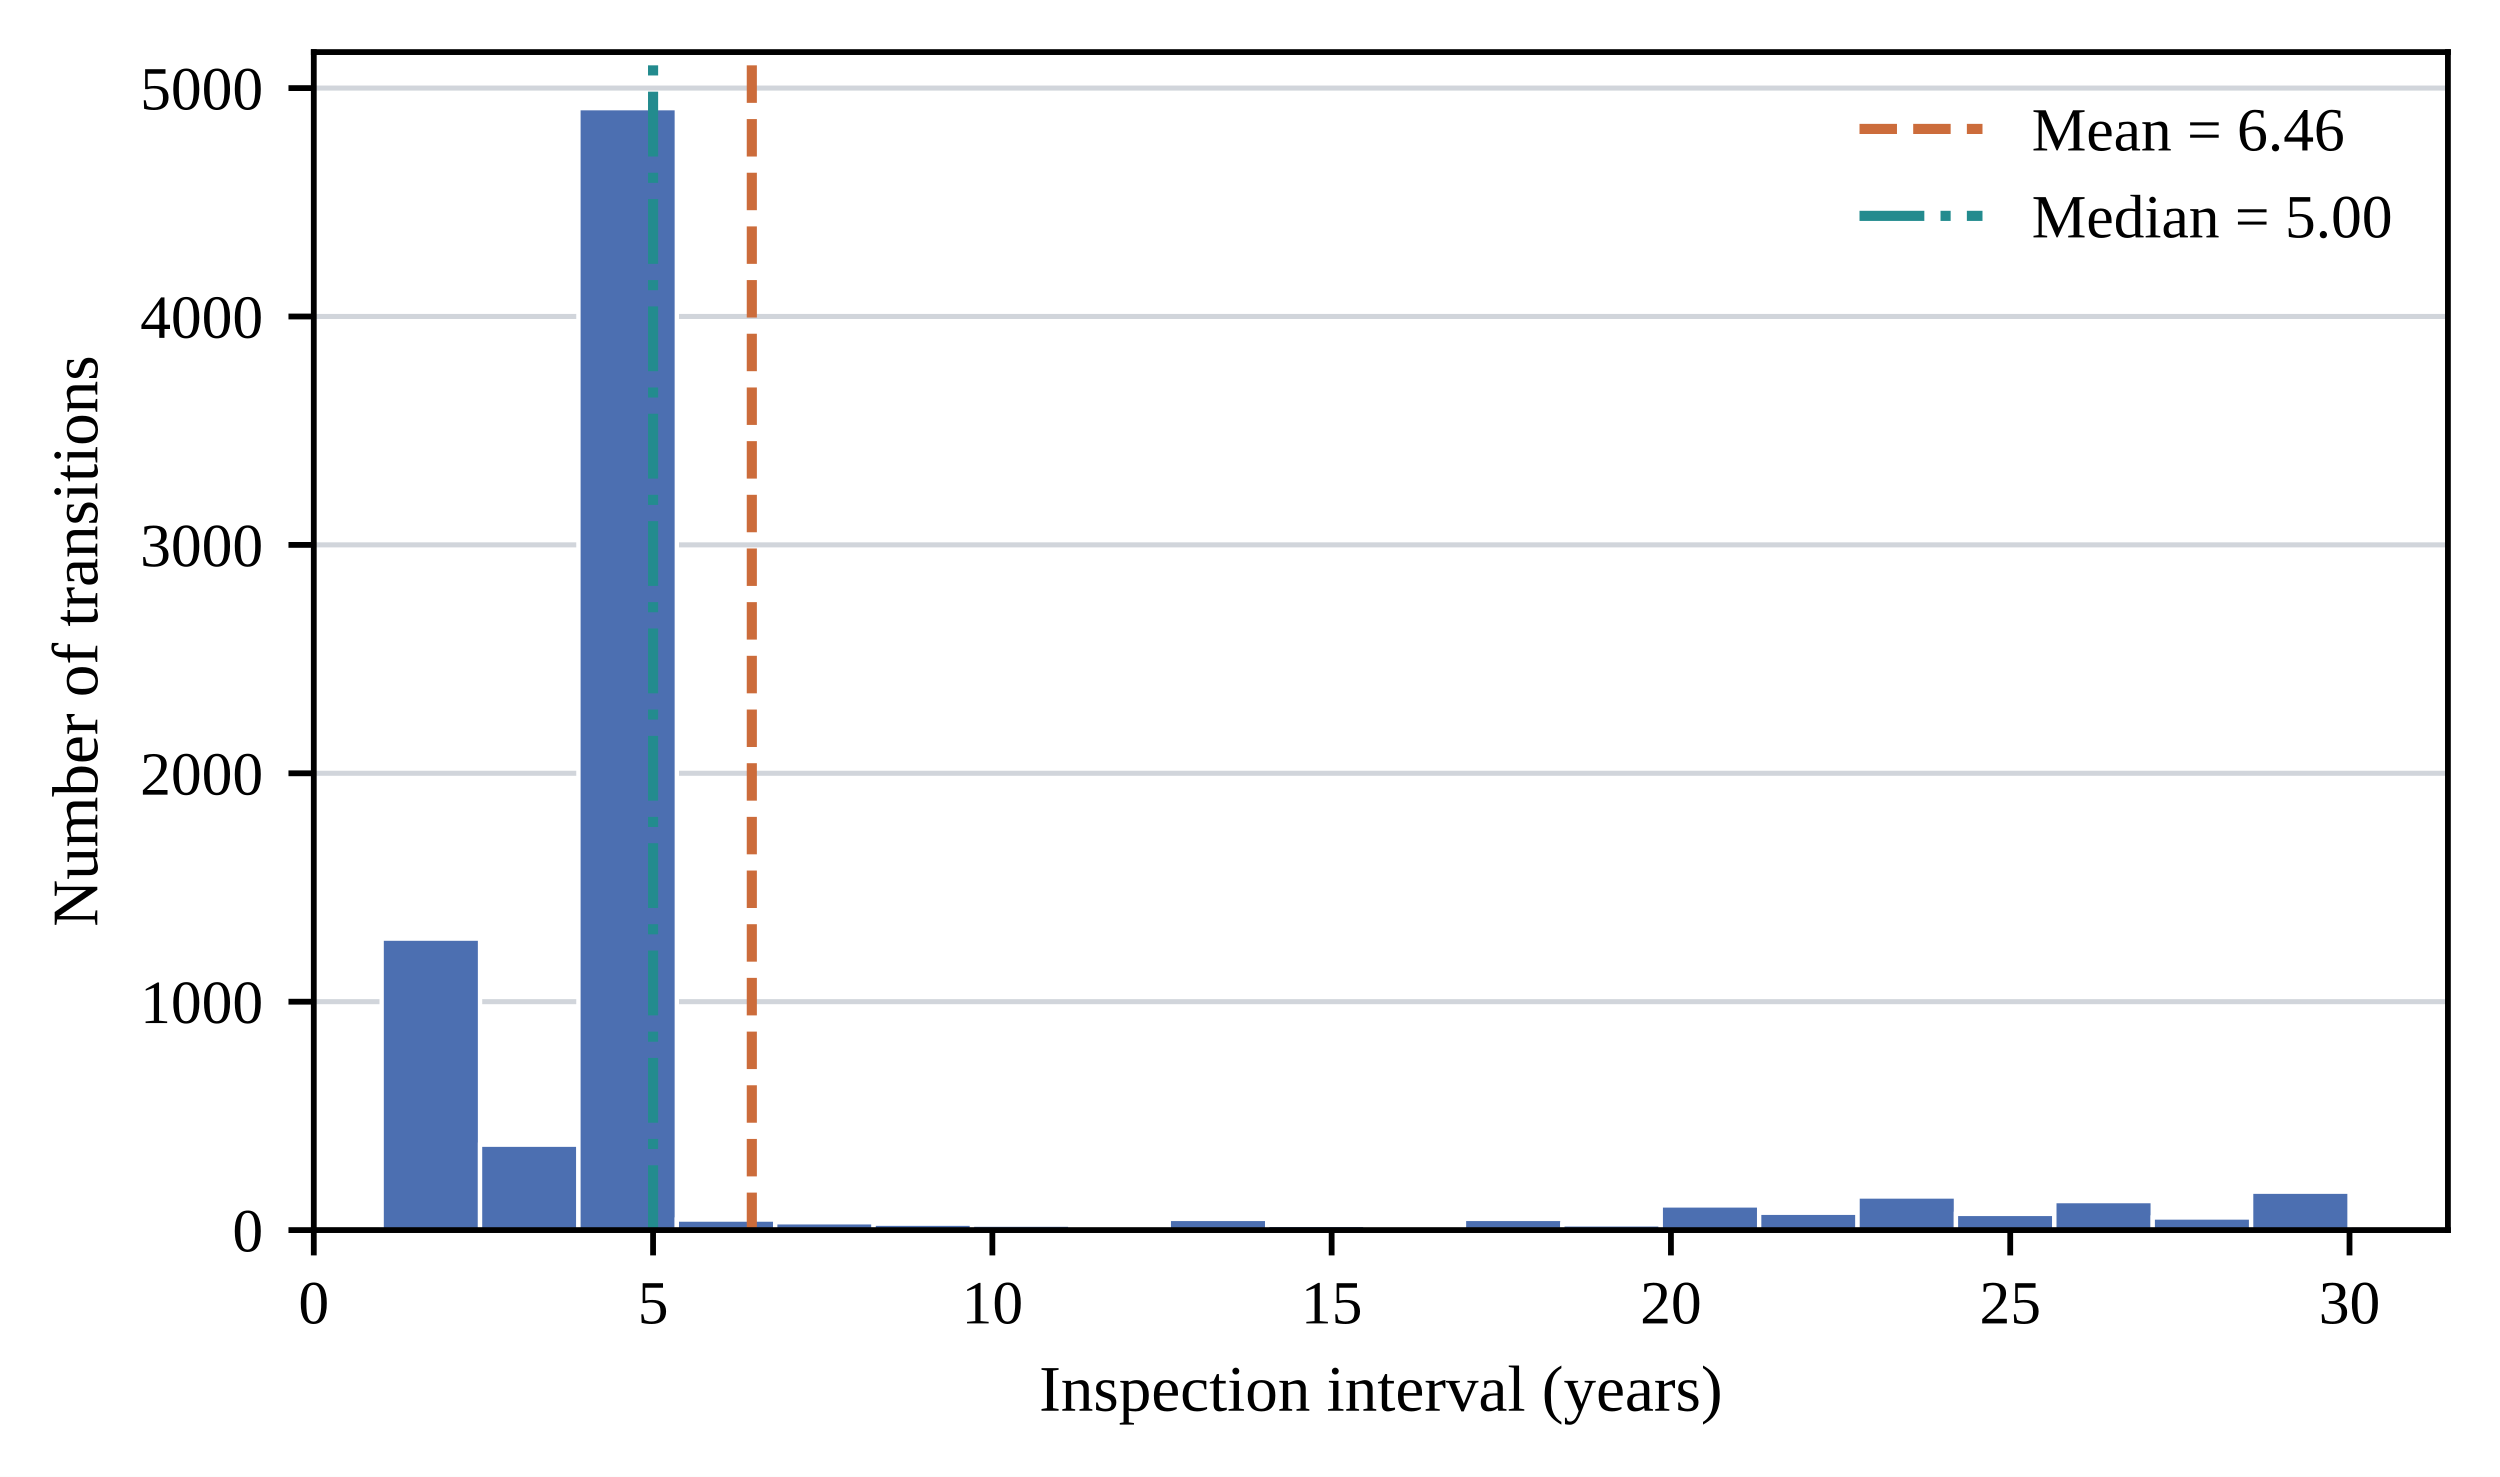
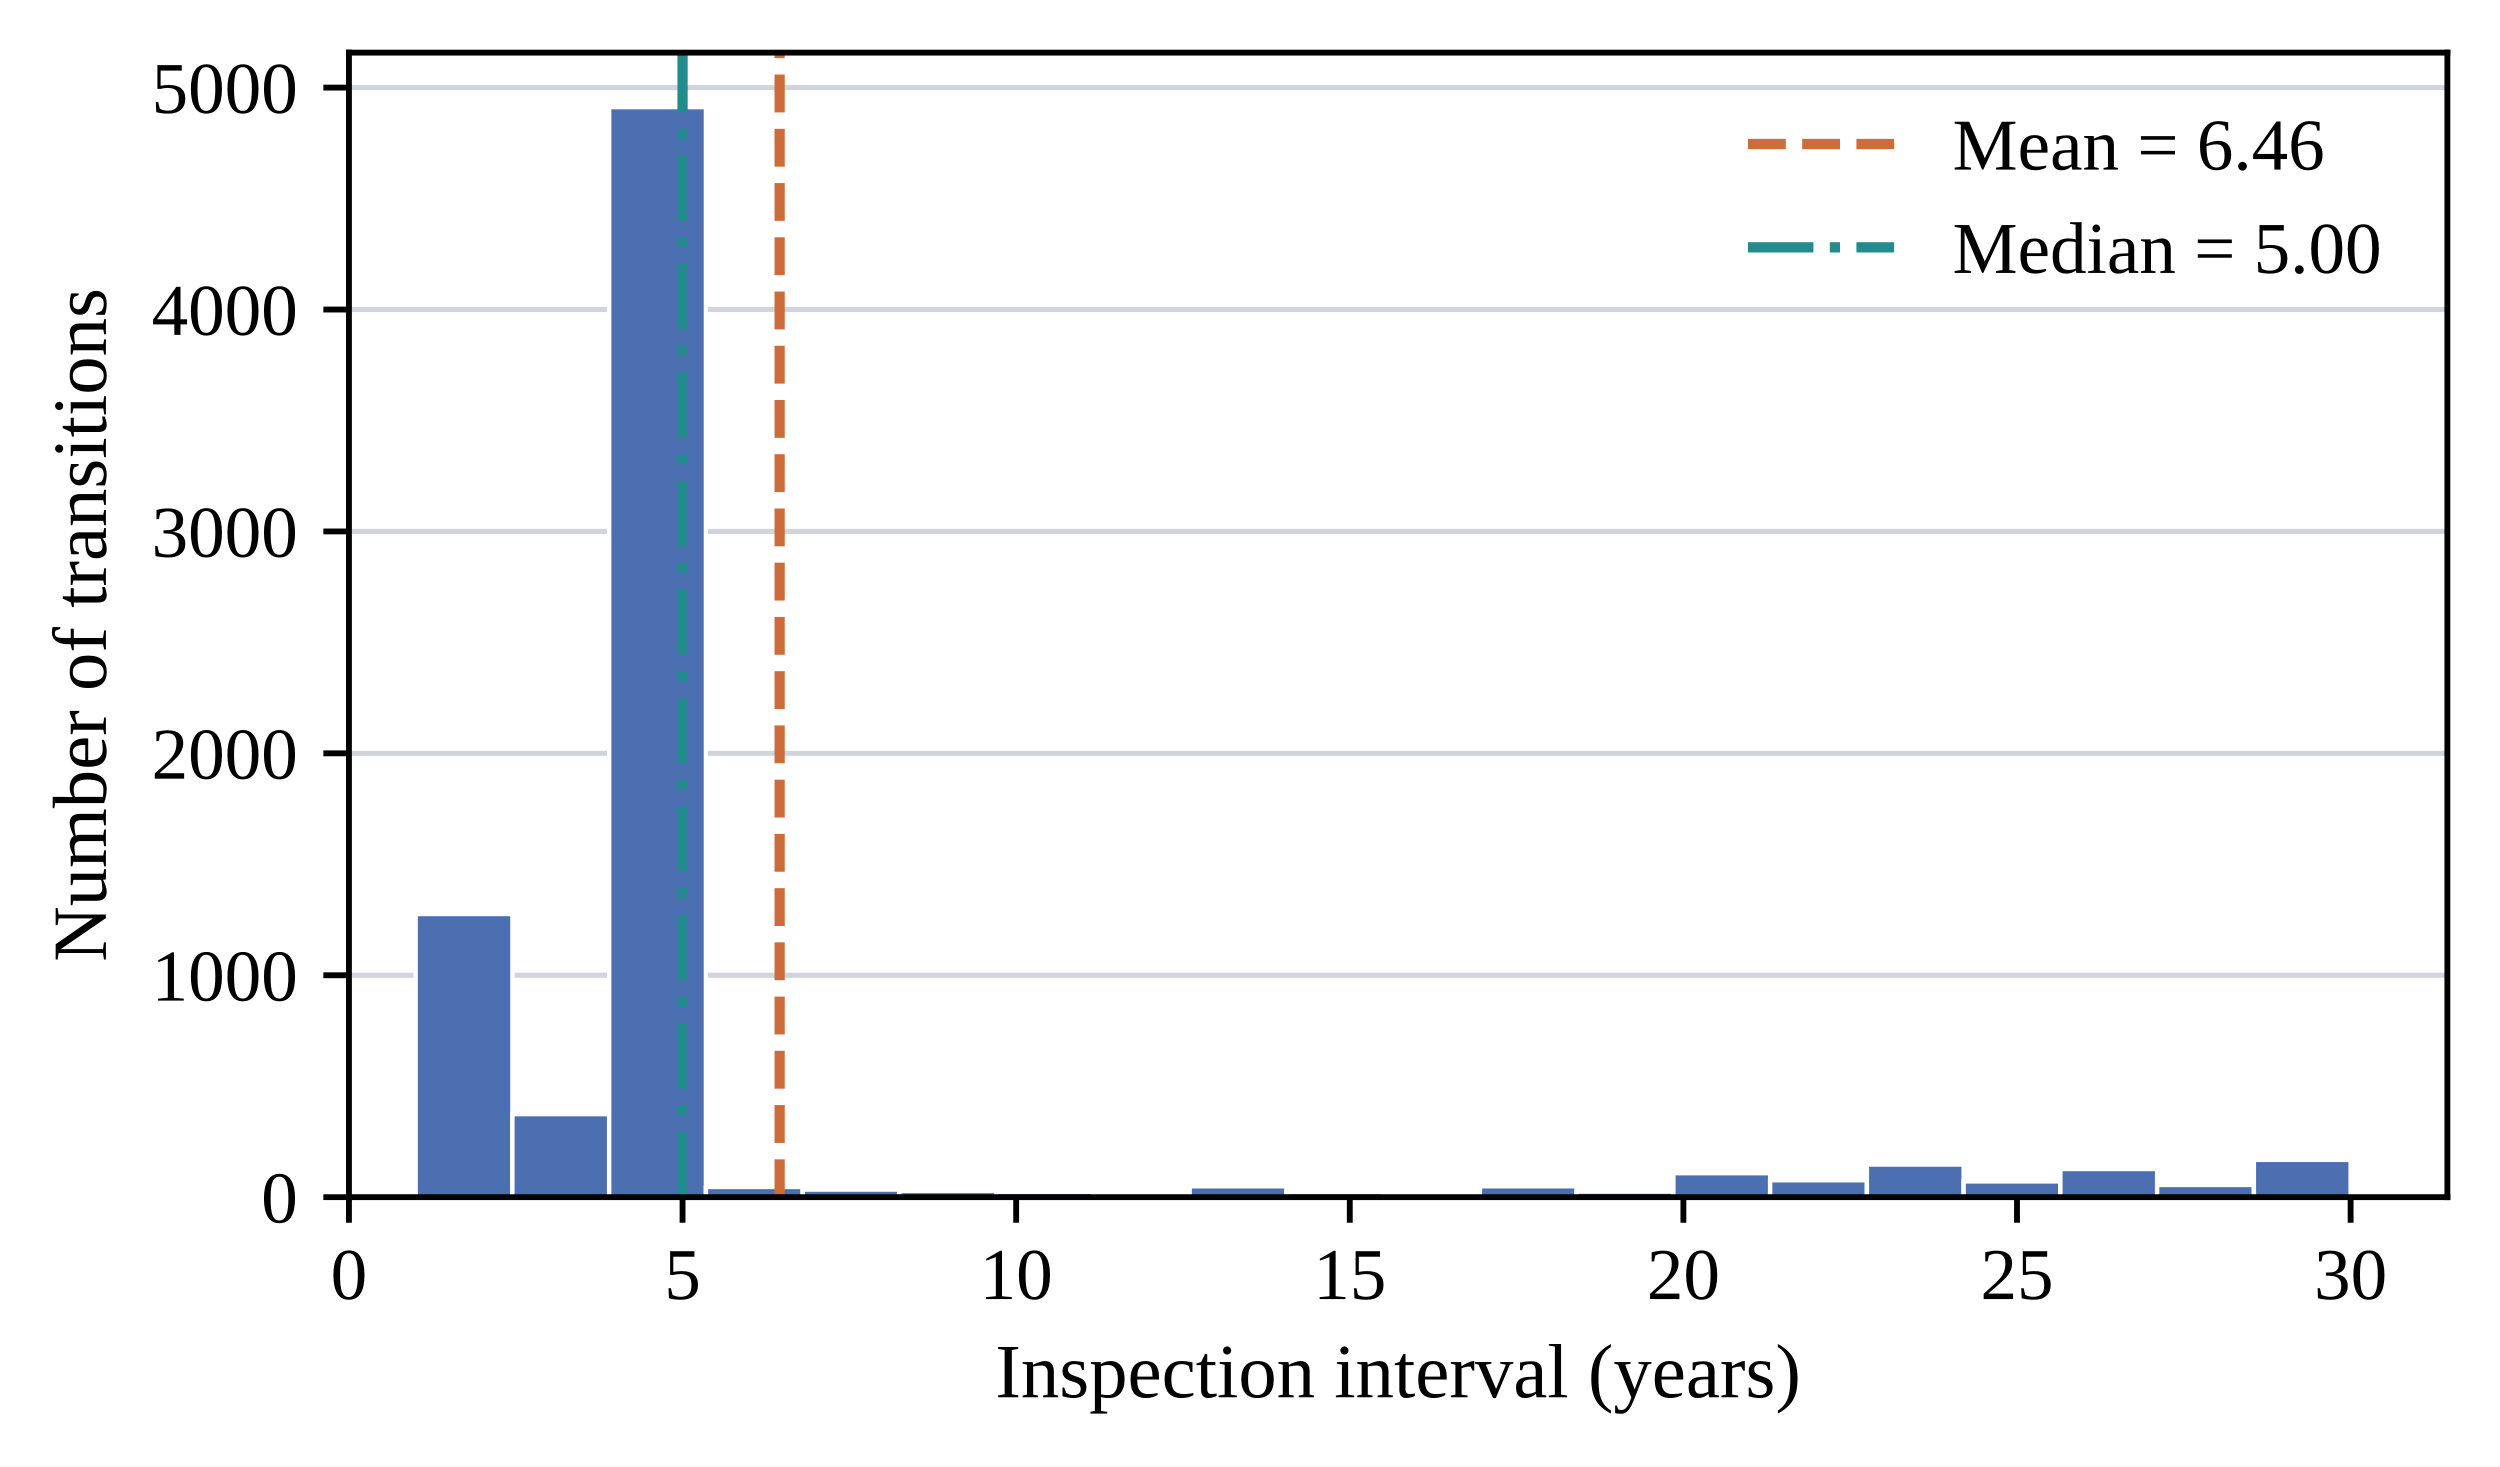
- <svg xmlns="http://www.w3.org/2000/svg" xmlns:xlink="http://www.w3.org/1999/xlink" width="345.575pt" height="204.147pt" viewBox="0 0 345.575 204.147" version="1.1">
+ <svg xmlns="http://www.w3.org/2000/svg" xmlns:xlink="http://www.w3.org/1999/xlink" width="342.017pt" height="200.619pt" viewBox="0 0 342.017 200.619" version="1.1">
  <defs>
    <style type="text/css">*{stroke-linejoin: round; stroke-linecap: butt}</style>
  </defs>
  <g id="figure_1">
    <g id="patch_1">
-       <path d="M 0 204.147  L 345.575 204.147  L 345.575 0  L 0 0  z " style="fill: #ffffff" />
+       <path d="M 0 200.619  L 342.017 200.619  L 342.017 0  L 0 0  z " style="fill: #ffffff" />
    </g>
    <g id="axes_1">
      <g id="patch_2">
-         <path d="M 43.375 170.035  L 338.375 170.035  L 338.375 7.2  L 43.375 7.2  z " style="fill: #ffffff" />
+         <path d="M 47.737 163.78  L 334.817 163.78  L 334.817 7.2  L 47.737 7.2  z " style="fill: #ffffff" />
      </g>
      <g id="matplotlib.axis_1">
        <g id="xtick_1">
          <g id="line2d_1">
            <defs>
-               <path id="mfa1c04d123" d="M 0 0  L 0 3.5  " style="stroke: #000000; stroke-width: 0.8" />
+               <path id="m4e313c8365" d="M 0 0  L 0 3.5  " style="stroke: #000000; stroke-width: 0.8" />
            </defs>
            <g>
-               <use xlink:href="#mfa1c04d123" x="43.375" y="170.035" style="stroke: #000000; stroke-width: 0.8" />
+               <use xlink:href="#m4e313c8365" x="47.737" y="163.78" style="stroke: #000000; stroke-width: 0.8" />
            </g>
          </g>
          <g id="text_1">
-             <text style="font: 8.5px 'Times New Roman', 'Nimbus Roman', 'DejaVu Serif', serif; text-anchor: middle" x="43.375" y="182.937" transform="rotate(-0 43.37453 182.9372)">0</text>
+             <text style="font: 10px 'Times New Roman', 'Nimbus Roman', 'DejaVu Serif', serif; text-anchor: middle" x="47.737" y="177.724" transform="rotate(-0 47.73695 177.7237)">0</text>
          </g>
        </g>
        <g id="xtick_2">
          <g id="line2d_2">
            <g>
-               <use xlink:href="#mfa1c04d123" x="90.274" y="170.035" style="stroke: #000000; stroke-width: 0.8" />
+               <use xlink:href="#m4e313c8365" x="93.378" y="163.78" style="stroke: #000000; stroke-width: 0.8" />
            </g>
          </g>
          <g id="text_2">
-             <text style="font: 8.5px 'Times New Roman', 'Nimbus Roman', 'DejaVu Serif', serif; text-anchor: middle" x="90.274" y="182.937" transform="rotate(-0 90.27437 182.9372)">5</text>
+             <text style="font: 10px 'Times New Roman', 'Nimbus Roman', 'DejaVu Serif', serif; text-anchor: middle" x="93.378" y="177.724" transform="rotate(-0 93.37765 177.7237)">5</text>
          </g>
        </g>
        <g id="xtick_3">
          <g id="line2d_3">
            <g>
-               <use xlink:href="#mfa1c04d123" x="137.174" y="170.035" style="stroke: #000000; stroke-width: 0.8" />
+               <use xlink:href="#m4e313c8365" x="139.018" y="163.78" style="stroke: #000000; stroke-width: 0.8" />
            </g>
          </g>
          <g id="text_3">
-             <text style="font: 8.5px 'Times New Roman', 'Nimbus Roman', 'DejaVu Serif', serif; text-anchor: middle" x="137.174" y="182.937" transform="rotate(-0 137.1742 182.9372)">10</text>
+             <text style="font: 10px 'Times New Roman', 'Nimbus Roman', 'DejaVu Serif', serif; text-anchor: middle" x="139.018" y="177.724" transform="rotate(-0 139.0184 177.7237)">10</text>
          </g>
        </g>
        <g id="xtick_4">
          <g id="line2d_4">
            <g>
-               <use xlink:href="#mfa1c04d123" x="184.074" y="170.035" style="stroke: #000000; stroke-width: 0.8" />
+               <use xlink:href="#m4e313c8365" x="184.659" y="163.78" style="stroke: #000000; stroke-width: 0.8" />
            </g>
          </g>
          <g id="text_4">
-             <text style="font: 8.5px 'Times New Roman', 'Nimbus Roman', 'DejaVu Serif', serif; text-anchor: middle" x="184.074" y="182.937" transform="rotate(-0 184.0741 182.9372)">15</text>
+             <text style="font: 10px 'Times New Roman', 'Nimbus Roman', 'DejaVu Serif', serif; text-anchor: middle" x="184.659" y="177.724" transform="rotate(-0 184.6591 177.7237)">15</text>
          </g>
        </g>
        <g id="xtick_5">
          <g id="line2d_5">
            <g>
-               <use xlink:href="#mfa1c04d123" x="230.974" y="170.035" style="stroke: #000000; stroke-width: 0.8" />
+               <use xlink:href="#m4e313c8365" x="230.3" y="163.78" style="stroke: #000000; stroke-width: 0.8" />
            </g>
          </g>
          <g id="text_5">
-             <text style="font: 8.5px 'Times New Roman', 'Nimbus Roman', 'DejaVu Serif', serif; text-anchor: middle" x="230.974" y="182.937" transform="rotate(-0 230.9739 182.9372)">20</text>
+             <text style="font: 10px 'Times New Roman', 'Nimbus Roman', 'DejaVu Serif', serif; text-anchor: middle" x="230.3" y="177.724" transform="rotate(-0 230.2998 177.7237)">20</text>
          </g>
        </g>
        <g id="xtick_6">
          <g id="line2d_6">
            <g>
-               <use xlink:href="#mfa1c04d123" x="277.874" y="170.035" style="stroke: #000000; stroke-width: 0.8" />
+               <use xlink:href="#m4e313c8365" x="275.94" y="163.78" style="stroke: #000000; stroke-width: 0.8" />
            </g>
          </g>
          <g id="text_6">
-             <text style="font: 8.5px 'Times New Roman', 'Nimbus Roman', 'DejaVu Serif', serif; text-anchor: middle" x="277.874" y="182.937" transform="rotate(-0 277.8737 182.9372)">25</text>
+             <text style="font: 10px 'Times New Roman', 'Nimbus Roman', 'DejaVu Serif', serif; text-anchor: middle" x="275.94" y="177.724" transform="rotate(-0 275.9405 177.7237)">25</text>
          </g>
        </g>
        <g id="xtick_7">
          <g id="line2d_7">
            <g>
-               <use xlink:href="#mfa1c04d123" x="324.774" y="170.035" style="stroke: #000000; stroke-width: 0.8" />
+               <use xlink:href="#m4e313c8365" x="321.581" y="163.78" style="stroke: #000000; stroke-width: 0.8" />
            </g>
          </g>
          <g id="text_7">
-             <text style="font: 8.5px 'Times New Roman', 'Nimbus Roman', 'DejaVu Serif', serif; text-anchor: middle" x="324.774" y="182.937" transform="rotate(-0 324.7736 182.9372)">30</text>
+             <text style="font: 10px 'Times New Roman', 'Nimbus Roman', 'DejaVu Serif', serif; text-anchor: middle" x="321.581" y="177.724" transform="rotate(-0 321.5811 177.7237)">30</text>
          </g>
        </g>
        <g id="text_8">
-           <text style="font: 9px 'Times New Roman', 'Nimbus Roman', 'DejaVu Serif', serif; text-anchor: middle" x="190.875" y="195.005" transform="rotate(-0 190.8745 195.0048)">Inspection interval (years)</text>
+           <text style="font: 10.5px 'Times New Roman', 'Nimbus Roman', 'DejaVu Serif', serif; text-anchor: middle" x="191.277" y="191.154" transform="rotate(-0 191.277 191.1538)">Inspection interval (years)</text>
        </g>
      </g>
      <g id="matplotlib.axis_2">
        <g id="ytick_1">
          <g id="line2d_8">
-             <path d="M 43.375 170.035  L 338.375 170.035  " clip-path="url(#p110e506aec)" style="fill: none; stroke: #d1d5db; stroke-width: 0.7; stroke-linecap: square" />
+             <path d="M 47.737 163.78  L 334.817 163.78  " clip-path="url(#p2de3e04d28)" style="fill: none; stroke: #d1d5db; stroke-width: 0.7; stroke-linecap: square" />
          </g>
          <g id="line2d_9">
            <defs>
-               <path id="m1f6aa12c6d" d="M 0 0  L -3.5 0  " style="stroke: #000000; stroke-width: 0.8" />
+               <path id="mf501152177" d="M 0 0  L -3.5 0  " style="stroke: #000000; stroke-width: 0.8" />
            </defs>
            <g>
-               <use xlink:href="#m1f6aa12c6d" x="43.375" y="170.035" style="stroke: #000000; stroke-width: 0.8" />
+               <use xlink:href="#mf501152177" x="47.737" y="163.78" style="stroke: #000000; stroke-width: 0.8" />
            </g>
          </g>
          <g id="text_9">
-             <text style="font: 8.5px 'Times New Roman', 'Nimbus Roman', 'DejaVu Serif', serif; text-anchor: end" x="36.375" y="172.986" transform="rotate(-0 36.37453 172.9861)">0</text>
+             <text style="font: 10px 'Times New Roman', 'Nimbus Roman', 'DejaVu Serif', serif; text-anchor: end" x="40.737" y="167.252" transform="rotate(-0 40.73695 167.2519)">0</text>
          </g>
        </g>
        <g id="ytick_2">
          <g id="line2d_10">
-             <path d="M 43.375 138.463  L 338.375 138.463  " clip-path="url(#p110e506aec)" style="fill: none; stroke: #d1d5db; stroke-width: 0.7; stroke-linecap: square" />
+             <path d="M 47.737 133.421  L 334.817 133.421  " clip-path="url(#p2de3e04d28)" style="fill: none; stroke: #d1d5db; stroke-width: 0.7; stroke-linecap: square" />
          </g>
          <g id="line2d_11">
            <g>
-               <use xlink:href="#m1f6aa12c6d" x="43.375" y="138.463" style="stroke: #000000; stroke-width: 0.8" />
+               <use xlink:href="#mf501152177" x="47.737" y="133.421" style="stroke: #000000; stroke-width: 0.8" />
            </g>
          </g>
          <g id="text_10">
-             <text style="font: 8.5px 'Times New Roman', 'Nimbus Roman', 'DejaVu Serif', serif; text-anchor: end" x="36.375" y="141.414" transform="rotate(-0 36.37453 141.4142)">1000</text>
+             <text style="font: 10px 'Times New Roman', 'Nimbus Roman', 'DejaVu Serif', serif; text-anchor: end" x="40.737" y="136.893" transform="rotate(-0 40.73695 136.8928)">1000</text>
          </g>
        </g>
        <g id="ytick_3">
          <g id="line2d_12">
-             <path d="M 43.375 106.891  L 338.375 106.891  " clip-path="url(#p110e506aec)" style="fill: none; stroke: #d1d5db; stroke-width: 0.7; stroke-linecap: square" />
+             <path d="M 47.737 103.062  L 334.817 103.062  " clip-path="url(#p2de3e04d28)" style="fill: none; stroke: #d1d5db; stroke-width: 0.7; stroke-linecap: square" />
          </g>
          <g id="line2d_13">
            <g>
-               <use xlink:href="#m1f6aa12c6d" x="43.375" y="106.891" style="stroke: #000000; stroke-width: 0.8" />
+               <use xlink:href="#mf501152177" x="47.737" y="103.062" style="stroke: #000000; stroke-width: 0.8" />
            </g>
          </g>
          <g id="text_11">
-             <text style="font: 8.5px 'Times New Roman', 'Nimbus Roman', 'DejaVu Serif', serif; text-anchor: end" x="36.375" y="109.842" transform="rotate(-0 36.37453 109.8424)">2000</text>
+             <text style="font: 10px 'Times New Roman', 'Nimbus Roman', 'DejaVu Serif', serif; text-anchor: end" x="40.737" y="106.534" transform="rotate(-0 40.73695 106.5337)">2000</text>
          </g>
        </g>
        <g id="ytick_4">
          <g id="line2d_14">
-             <path d="M 43.375 75.319  L 338.375 75.319  " clip-path="url(#p110e506aec)" style="fill: none; stroke: #d1d5db; stroke-width: 0.7; stroke-linecap: square" />
+             <path d="M 47.737 72.703  L 334.817 72.703  " clip-path="url(#p2de3e04d28)" style="fill: none; stroke: #d1d5db; stroke-width: 0.7; stroke-linecap: square" />
          </g>
          <g id="line2d_15">
            <g>
-               <use xlink:href="#m1f6aa12c6d" x="43.375" y="75.319" style="stroke: #000000; stroke-width: 0.8" />
+               <use xlink:href="#mf501152177" x="47.737" y="72.703" style="stroke: #000000; stroke-width: 0.8" />
            </g>
          </g>
          <g id="text_12">
-             <text style="font: 8.5px 'Times New Roman', 'Nimbus Roman', 'DejaVu Serif', serif; text-anchor: end" x="36.375" y="78.271" transform="rotate(-0 36.37453 78.27053)">3000</text>
+             <text style="font: 10px 'Times New Roman', 'Nimbus Roman', 'DejaVu Serif', serif; text-anchor: end" x="40.737" y="76.175" transform="rotate(-0 40.73695 76.17463)">3000</text>
          </g>
        </g>
        <g id="ytick_5">
          <g id="line2d_16">
-             <path d="M 43.375 43.748  L 338.375 43.748  " clip-path="url(#p110e506aec)" style="fill: none; stroke: #d1d5db; stroke-width: 0.7; stroke-linecap: square" />
+             <path d="M 47.737 42.344  L 334.817 42.344  " clip-path="url(#p2de3e04d28)" style="fill: none; stroke: #d1d5db; stroke-width: 0.7; stroke-linecap: square" />
          </g>
          <g id="line2d_17">
            <g>
-               <use xlink:href="#m1f6aa12c6d" x="43.375" y="43.748" style="stroke: #000000; stroke-width: 0.8" />
+               <use xlink:href="#mf501152177" x="47.737" y="42.344" style="stroke: #000000; stroke-width: 0.8" />
            </g>
          </g>
          <g id="text_13">
-             <text style="font: 8.5px 'Times New Roman', 'Nimbus Roman', 'DejaVu Serif', serif; text-anchor: end" x="36.375" y="46.699" transform="rotate(-0 36.37453 46.69867)">4000</text>
+             <text style="font: 10px 'Times New Roman', 'Nimbus Roman', 'DejaVu Serif', serif; text-anchor: end" x="40.737" y="45.816" transform="rotate(-0 40.73695 45.81555)">4000</text>
          </g>
        </g>
        <g id="ytick_6">
          <g id="line2d_18">
-             <path d="M 43.375 12.176  L 338.375 12.176  " clip-path="url(#p110e506aec)" style="fill: none; stroke: #d1d5db; stroke-width: 0.7; stroke-linecap: square" />
+             <path d="M 47.737 11.985  L 334.817 11.985  " clip-path="url(#p2de3e04d28)" style="fill: none; stroke: #d1d5db; stroke-width: 0.7; stroke-linecap: square" />
          </g>
          <g id="line2d_19">
            <g>
-               <use xlink:href="#m1f6aa12c6d" x="43.375" y="12.176" style="stroke: #000000; stroke-width: 0.8" />
+               <use xlink:href="#mf501152177" x="47.737" y="11.985" style="stroke: #000000; stroke-width: 0.8" />
            </g>
          </g>
          <g id="text_14">
-             <text style="font: 8.5px 'Times New Roman', 'Nimbus Roman', 'DejaVu Serif', serif; text-anchor: end" x="36.375" y="15.127" transform="rotate(-0 36.37453 15.12682)">5000</text>
+             <text style="font: 10px 'Times New Roman', 'Nimbus Roman', 'DejaVu Serif', serif; text-anchor: end" x="40.737" y="15.456" transform="rotate(-0 40.73695 15.45647)">5000</text>
          </g>
        </g>
        <g id="text_15">
-           <text style="font: 9px 'Times New Roman', 'Nimbus Roman', 'DejaVu Serif', serif; text-anchor: middle" x="13.449" y="88.618" transform="rotate(-90 13.44937 88.6175)">Number of transitions</text>
+           <text style="font: 10.5px 'Times New Roman', 'Nimbus Roman', 'DejaVu Serif', serif; text-anchor: middle" x="14.491" y="85.49" transform="rotate(-90 14.49094 85.49)">Number of transitions</text>
        </g>
      </g>
      <g id="patch_3">
-         <path d="M 52.754 170.035  L 66.355 170.035  L 66.355 129.749  L 52.754 129.749  z " clip-path="url(#p110e506aec)" style="fill: #4c6fb1; stroke: #ffffff; stroke-width: 0.6; stroke-linejoin: miter" />
+         <path d="M 56.865 163.78  L 70.101 163.78  L 70.101 125.042  L 56.865 125.042  z " clip-path="url(#p2de3e04d28)" style="fill: #4c6fb1; stroke: #ffffff; stroke-width: 0.6; stroke-linejoin: miter" />
      </g>
      <g id="patch_4">
-         <path d="M 66.355 170.035  L 79.956 170.035  L 79.956 158.227  L 66.355 158.227  z " clip-path="url(#p110e506aec)" style="fill: #4c6fb1; stroke: #ffffff; stroke-width: 0.6; stroke-linejoin: miter" />
+         <path d="M 70.101 163.78  L 83.337 163.78  L 83.337 152.426  L 70.101 152.426  z " clip-path="url(#p2de3e04d28)" style="fill: #4c6fb1; stroke: #ffffff; stroke-width: 0.6; stroke-linejoin: miter" />
      </g>
      <g id="patch_5">
-         <path d="M 79.956 170.035  L 93.557 170.035  L 93.557 14.954  L 79.956 14.954  z " clip-path="url(#p110e506aec)" style="fill: #4c6fb1; stroke: #ffffff; stroke-width: 0.6; stroke-linejoin: miter" />
+         <path d="M 83.337 163.78  L 96.573 163.78  L 96.573 14.656  L 83.337 14.656  z " clip-path="url(#p2de3e04d28)" style="fill: #4c6fb1; stroke: #ffffff; stroke-width: 0.6; stroke-linejoin: miter" />
      </g>
      <g id="patch_6">
-         <path d="M 93.557 170.035  L 107.158 170.035  L 107.158 168.583  L 93.557 168.583  z " clip-path="url(#p110e506aec)" style="fill: #4c6fb1; stroke: #ffffff; stroke-width: 0.6; stroke-linejoin: miter" />
+         <path d="M 96.573 163.78  L 109.808 163.78  L 109.808 162.383  L 96.573 162.383  z " clip-path="url(#p2de3e04d28)" style="fill: #4c6fb1; stroke: #ffffff; stroke-width: 0.6; stroke-linejoin: miter" />
      </g>
      <g id="patch_7">
-         <path d="M 107.158 170.035  L 120.759 170.035  L 120.759 168.962  L 107.158 168.962  z " clip-path="url(#p110e506aec)" style="fill: #4c6fb1; stroke: #ffffff; stroke-width: 0.6; stroke-linejoin: miter" />
+         <path d="M 109.808 163.78  L 123.044 163.78  L 123.044 162.748  L 109.808 162.748  z " clip-path="url(#p2de3e04d28)" style="fill: #4c6fb1; stroke: #ffffff; stroke-width: 0.6; stroke-linejoin: miter" />
      </g>
      <g id="patch_8">
-         <path d="M 120.759 170.035  L 134.36 170.035  L 134.36 169.151  L 120.759 169.151  z " clip-path="url(#p110e506aec)" style="fill: #4c6fb1; stroke: #ffffff; stroke-width: 0.6; stroke-linejoin: miter" />
+         <path d="M 123.044 163.78  L 136.28 163.78  L 136.28 162.93  L 123.044 162.93  z " clip-path="url(#p2de3e04d28)" style="fill: #4c6fb1; stroke: #ffffff; stroke-width: 0.6; stroke-linejoin: miter" />
      </g>
      <g id="patch_9">
-         <path d="M 134.36 170.035  L 147.961 170.035  L 147.961 169.277  L 134.36 169.277  z " clip-path="url(#p110e506aec)" style="fill: #4c6fb1; stroke: #ffffff; stroke-width: 0.6; stroke-linejoin: miter" />
+         <path d="M 136.28 163.78  L 149.516 163.78  L 149.516 163.051  L 136.28 163.051  z " clip-path="url(#p2de3e04d28)" style="fill: #4c6fb1; stroke: #ffffff; stroke-width: 0.6; stroke-linejoin: miter" />
      </g>
      <g id="patch_10">
-         <path d="M 147.961 170.035  L 161.562 170.035  L 161.562 169.467  L 147.961 169.467  z " clip-path="url(#p110e506aec)" style="fill: #4c6fb1; stroke: #ffffff; stroke-width: 0.6; stroke-linejoin: miter" />
+         <path d="M 149.516 163.78  L 162.752 163.78  L 162.752 163.234  L 149.516 163.234  z " clip-path="url(#p2de3e04d28)" style="fill: #4c6fb1; stroke: #ffffff; stroke-width: 0.6; stroke-linejoin: miter" />
      </g>
      <g id="patch_11">
-         <path d="M 161.562 170.035  L 175.163 170.035  L 175.163 168.488  L 161.562 168.488  z " clip-path="url(#p110e506aec)" style="fill: #4c6fb1; stroke: #ffffff; stroke-width: 0.6; stroke-linejoin: miter" />
+         <path d="M 162.752 163.78  L 175.987 163.78  L 175.987 162.292  L 162.752 162.292  z " clip-path="url(#p2de3e04d28)" style="fill: #4c6fb1; stroke: #ffffff; stroke-width: 0.6; stroke-linejoin: miter" />
      </g>
      <g id="patch_12">
-         <path d="M 175.163 170.035  L 188.764 170.035  L 188.764 169.309  L 175.163 169.309  z " clip-path="url(#p110e506aec)" style="fill: #4c6fb1; stroke: #ffffff; stroke-width: 0.6; stroke-linejoin: miter" />
+         <path d="M 175.987 163.78  L 189.223 163.78  L 189.223 163.082  L 175.987 163.082  z " clip-path="url(#p2de3e04d28)" style="fill: #4c6fb1; stroke: #ffffff; stroke-width: 0.6; stroke-linejoin: miter" />
      </g>
      <g id="patch_13">
-         <path d="M 188.764 170.035  L 202.365 170.035  L 202.365 169.467  L 188.764 169.467  z " clip-path="url(#p110e506aec)" style="fill: #4c6fb1; stroke: #ffffff; stroke-width: 0.6; stroke-linejoin: miter" />
+         <path d="M 189.223 163.78  L 202.459 163.78  L 202.459 163.234  L 189.223 163.234  z " clip-path="url(#p2de3e04d28)" style="fill: #4c6fb1; stroke: #ffffff; stroke-width: 0.6; stroke-linejoin: miter" />
      </g>
      <g id="patch_14">
-         <path d="M 202.365 170.035  L 215.966 170.035  L 215.966 168.488  L 202.365 168.488  z " clip-path="url(#p110e506aec)" style="fill: #4c6fb1; stroke: #ffffff; stroke-width: 0.6; stroke-linejoin: miter" />
+         <path d="M 202.459 163.78  L 215.695 163.78  L 215.695 162.292  L 202.459 162.292  z " clip-path="url(#p2de3e04d28)" style="fill: #4c6fb1; stroke: #ffffff; stroke-width: 0.6; stroke-linejoin: miter" />
      </g>
      <g id="patch_15">
-         <path d="M 215.966 170.035  L 229.567 170.035  L 229.567 169.246  L 215.966 169.246  z " clip-path="url(#p110e506aec)" style="fill: #4c6fb1; stroke: #ffffff; stroke-width: 0.6; stroke-linejoin: miter" />
+         <path d="M 215.695 163.78  L 228.931 163.78  L 228.931 163.021  L 215.695 163.021  z " clip-path="url(#p2de3e04d28)" style="fill: #4c6fb1; stroke: #ffffff; stroke-width: 0.6; stroke-linejoin: miter" />
      </g>
      <g id="patch_16">
-         <path d="M 229.567 170.035  L 243.168 170.035  L 243.168 166.625  L 229.567 166.625  z " clip-path="url(#p110e506aec)" style="fill: #4c6fb1; stroke: #ffffff; stroke-width: 0.6; stroke-linejoin: miter" />
+         <path d="M 228.931 163.78  L 242.166 163.78  L 242.166 160.501  L 228.931 160.501  z " clip-path="url(#p2de3e04d28)" style="fill: #4c6fb1; stroke: #ffffff; stroke-width: 0.6; stroke-linejoin: miter" />
      </g>
      <g id="patch_17">
-         <path d="M 243.168 170.035  L 256.769 170.035  L 256.769 167.636  L 243.168 167.636  z " clip-path="url(#p110e506aec)" style="fill: #4c6fb1; stroke: #ffffff; stroke-width: 0.6; stroke-linejoin: miter" />
+         <path d="M 242.166 163.78  L 255.402 163.78  L 255.402 161.473  L 242.166 161.473  z " clip-path="url(#p2de3e04d28)" style="fill: #4c6fb1; stroke: #ffffff; stroke-width: 0.6; stroke-linejoin: miter" />
      </g>
      <g id="patch_18">
-         <path d="M 256.769 170.035  L 270.37 170.035  L 270.37 165.394  L 256.769 165.394  z " clip-path="url(#p110e506aec)" style="fill: #4c6fb1; stroke: #ffffff; stroke-width: 0.6; stroke-linejoin: miter" />
+         <path d="M 255.402 163.78  L 268.638 163.78  L 268.638 159.317  L 255.402 159.317  z " clip-path="url(#p2de3e04d28)" style="fill: #4c6fb1; stroke: #ffffff; stroke-width: 0.6; stroke-linejoin: miter" />
      </g>
      <g id="patch_19">
-         <path d="M 270.37 170.035  L 283.971 170.035  L 283.971 167.793  L 270.37 167.793  z " clip-path="url(#p110e506aec)" style="fill: #4c6fb1; stroke: #ffffff; stroke-width: 0.6; stroke-linejoin: miter" />
+         <path d="M 268.638 163.78  L 281.874 163.78  L 281.874 161.625  L 268.638 161.625  z " clip-path="url(#p2de3e04d28)" style="fill: #4c6fb1; stroke: #ffffff; stroke-width: 0.6; stroke-linejoin: miter" />
      </g>
      <g id="patch_20">
-         <path d="M 283.971 170.035  L 297.572 170.035  L 297.572 166.025  L 283.971 166.025  z " clip-path="url(#p110e506aec)" style="fill: #4c6fb1; stroke: #ffffff; stroke-width: 0.6; stroke-linejoin: miter" />
+         <path d="M 281.874 163.78  L 295.11 163.78  L 295.11 159.924  L 281.874 159.924  z " clip-path="url(#p2de3e04d28)" style="fill: #4c6fb1; stroke: #ffffff; stroke-width: 0.6; stroke-linejoin: miter" />
      </g>
      <g id="patch_21">
-         <path d="M 297.572 170.035  L 311.173 170.035  L 311.173 168.299  L 297.572 168.299  z " clip-path="url(#p110e506aec)" style="fill: #4c6fb1; stroke: #ffffff; stroke-width: 0.6; stroke-linejoin: miter" />
+         <path d="M 295.11 163.78  L 308.345 163.78  L 308.345 162.11  L 295.11 162.11  z " clip-path="url(#p2de3e04d28)" style="fill: #4c6fb1; stroke: #ffffff; stroke-width: 0.6; stroke-linejoin: miter" />
      </g>
      <g id="patch_22">
-         <path d="M 311.173 170.035  L 324.774 170.035  L 324.774 164.731  L 311.173 164.731  z " clip-path="url(#p110e506aec)" style="fill: #4c6fb1; stroke: #ffffff; stroke-width: 0.6; stroke-linejoin: miter" />
+         <path d="M 308.345 163.78  L 321.581 163.78  L 321.581 158.68  L 308.345 158.68  z " clip-path="url(#p2de3e04d28)" style="fill: #4c6fb1; stroke: #ffffff; stroke-width: 0.6; stroke-linejoin: miter" />
      </g>
      <g id="line2d_20">
-         <path d="M 103.923 170.035  L 103.923 7.2  " clip-path="url(#p110e506aec)" style="fill: none; stroke-dasharray: 5.18,2.24; stroke-dashoffset: 0; stroke: #cc6c3b; stroke-width: 1.4" />
+         <path d="M 106.659 163.78  L 106.659 7.2  " clip-path="url(#p2de3e04d28)" style="fill: none; stroke-dasharray: 5.18,2.24; stroke-dashoffset: 0; stroke: #cc6c3b; stroke-width: 1.4" />
      </g>
      <g id="line2d_21">
-         <path d="M 90.274 170.035  L 90.274 7.2  " clip-path="url(#p110e506aec)" style="fill: none; stroke-dasharray: 8.96,2.24,1.4,2.24; stroke-dashoffset: 0; stroke: #238b8e; stroke-width: 1.4" />
+         <path d="M 93.378 163.78  L 93.378 7.2  " clip-path="url(#p2de3e04d28)" style="fill: none; stroke-dasharray: 8.96,2.24,1.4,2.24; stroke-dashoffset: 0; stroke: #238b8e; stroke-width: 1.4" />
      </g>
      <g id="patch_23">
-         <path d="M 43.375 170.035  L 43.375 7.2  " style="fill: none; stroke: #000000; stroke-width: 0.8; stroke-linejoin: miter; stroke-linecap: square" />
+         <path d="M 47.737 163.78  L 47.737 7.2  " style="fill: none; stroke: #000000; stroke-width: 0.8; stroke-linejoin: miter; stroke-linecap: square" />
      </g>
      <g id="patch_24">
-         <path d="M 338.375 170.035  L 338.375 7.2  " style="fill: none; stroke: #000000; stroke-width: 0.8; stroke-linejoin: miter; stroke-linecap: square" />
+         <path d="M 334.817 163.78  L 334.817 7.2  " style="fill: none; stroke: #000000; stroke-width: 0.8; stroke-linejoin: miter; stroke-linecap: square" />
      </g>
      <g id="patch_25">
-         <path d="M 43.375 170.035  L 338.375 170.035  " style="fill: none; stroke: #000000; stroke-width: 0.8; stroke-linejoin: miter; stroke-linecap: square" />
+         <path d="M 47.737 163.78  L 334.817 163.78  " style="fill: none; stroke: #000000; stroke-width: 0.8; stroke-linejoin: miter; stroke-linecap: square" />
      </g>
      <g id="patch_26">
-         <path d="M 43.375 7.2  L 338.375 7.2  " style="fill: none; stroke: #000000; stroke-width: 0.8; stroke-linejoin: miter; stroke-linecap: square" />
+         <path d="M 47.737 7.2  L 334.817 7.2  " style="fill: none; stroke: #000000; stroke-width: 0.8; stroke-linejoin: miter; stroke-linecap: square" />
      </g>
      <g id="legend_1">
        <g id="line2d_22">
-           <path d="M 257.04 17.825  L 265.54 17.825  L 274.04 17.825  " style="fill: none; stroke-dasharray: 5.18,2.24; stroke-dashoffset: 0; stroke: #cc6c3b; stroke-width: 1.4" />
+           <path d="M 239.129 19.7  L 249.129 19.7  L 259.129 19.7  " style="fill: none; stroke-dasharray: 5.18,2.24; stroke-dashoffset: 0; stroke: #cc6c3b; stroke-width: 1.4" />
        </g>
        <g id="text_16">
-           <text style="font: 8.5px 'Times New Roman', 'Nimbus Roman', 'DejaVu Serif', serif; text-anchor: start" x="280.84" y="20.8" transform="rotate(-0 280.8402 20.8)">Mean = 6.46</text>
+           <text style="font: 10px 'Times New Roman', 'Nimbus Roman', 'DejaVu Serif', serif; text-anchor: start" x="267.129" y="23.2" transform="rotate(-0 267.1295 23.2)">Mean = 6.46</text>
        </g>
        <g id="line2d_23">
-           <path d="M 257.04 29.843  L 265.54 29.843  L 274.04 29.843  " style="fill: none; stroke-dasharray: 8.96,2.24,1.4,2.24; stroke-dashoffset: 0; stroke: #238b8e; stroke-width: 1.4" />
+           <path d="M 239.129 33.839  L 249.129 33.839  L 259.129 33.839  " style="fill: none; stroke-dasharray: 8.96,2.24,1.4,2.24; stroke-dashoffset: 0; stroke: #238b8e; stroke-width: 1.4" />
        </g>
        <g id="text_17">
-           <text style="font: 8.5px 'Times New Roman', 'Nimbus Roman', 'DejaVu Serif', serif; text-anchor: start" x="280.84" y="32.818" transform="rotate(-0 280.8402 32.8182)">Median = 5.00</text>
+           <text style="font: 10px 'Times New Roman', 'Nimbus Roman', 'DejaVu Serif', serif; text-anchor: start" x="267.129" y="37.339" transform="rotate(-0 267.1295 37.33906)">Median = 5.00</text>
        </g>
      </g>
    </g>
  </g>
  <defs>
-     <clipPath id="p110e506aec">
-       <rect x="43.375" y="7.2" width="295" height="162.835" />
+     <clipPath id="p2de3e04d28">
+       <rect x="47.737" y="7.2" width="287.08" height="156.58" />
    </clipPath>
  </defs>
</svg>
